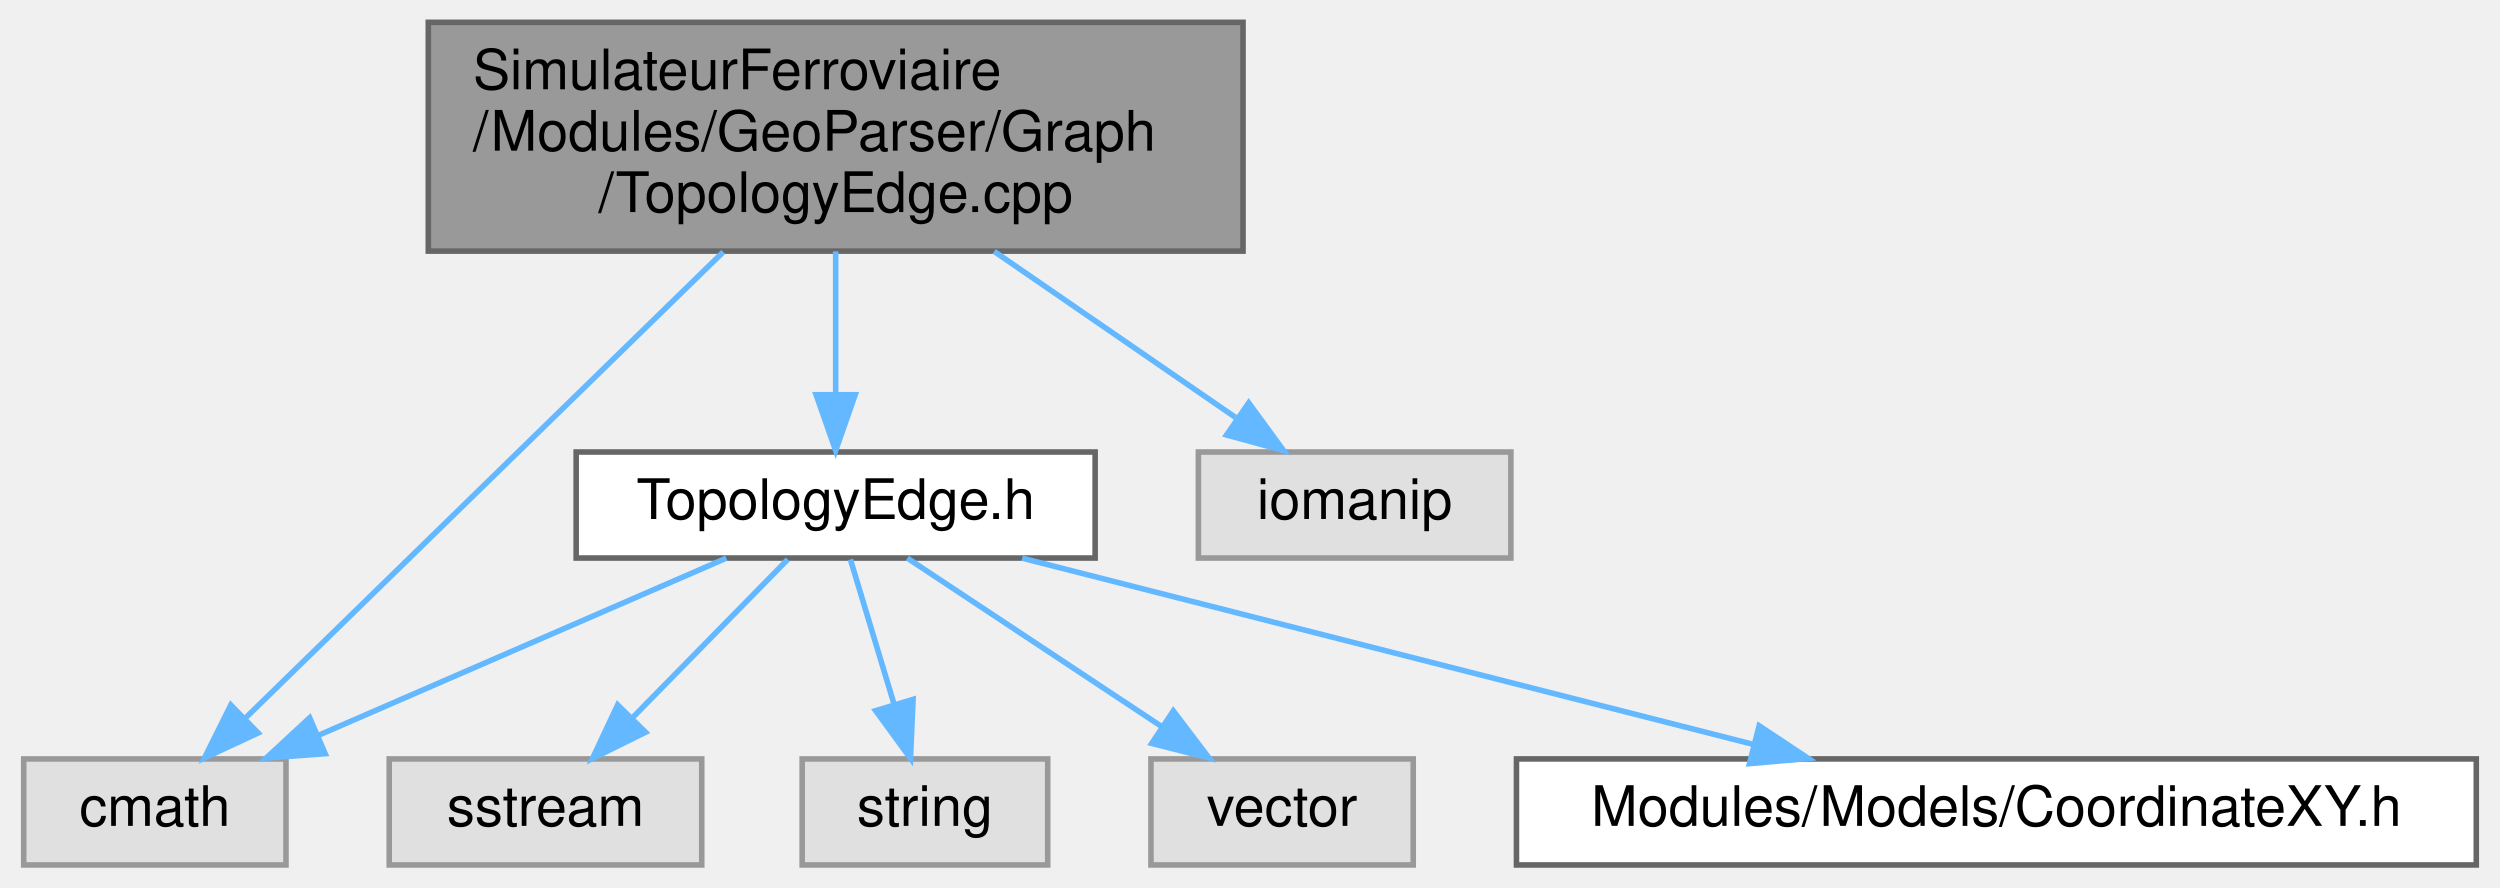
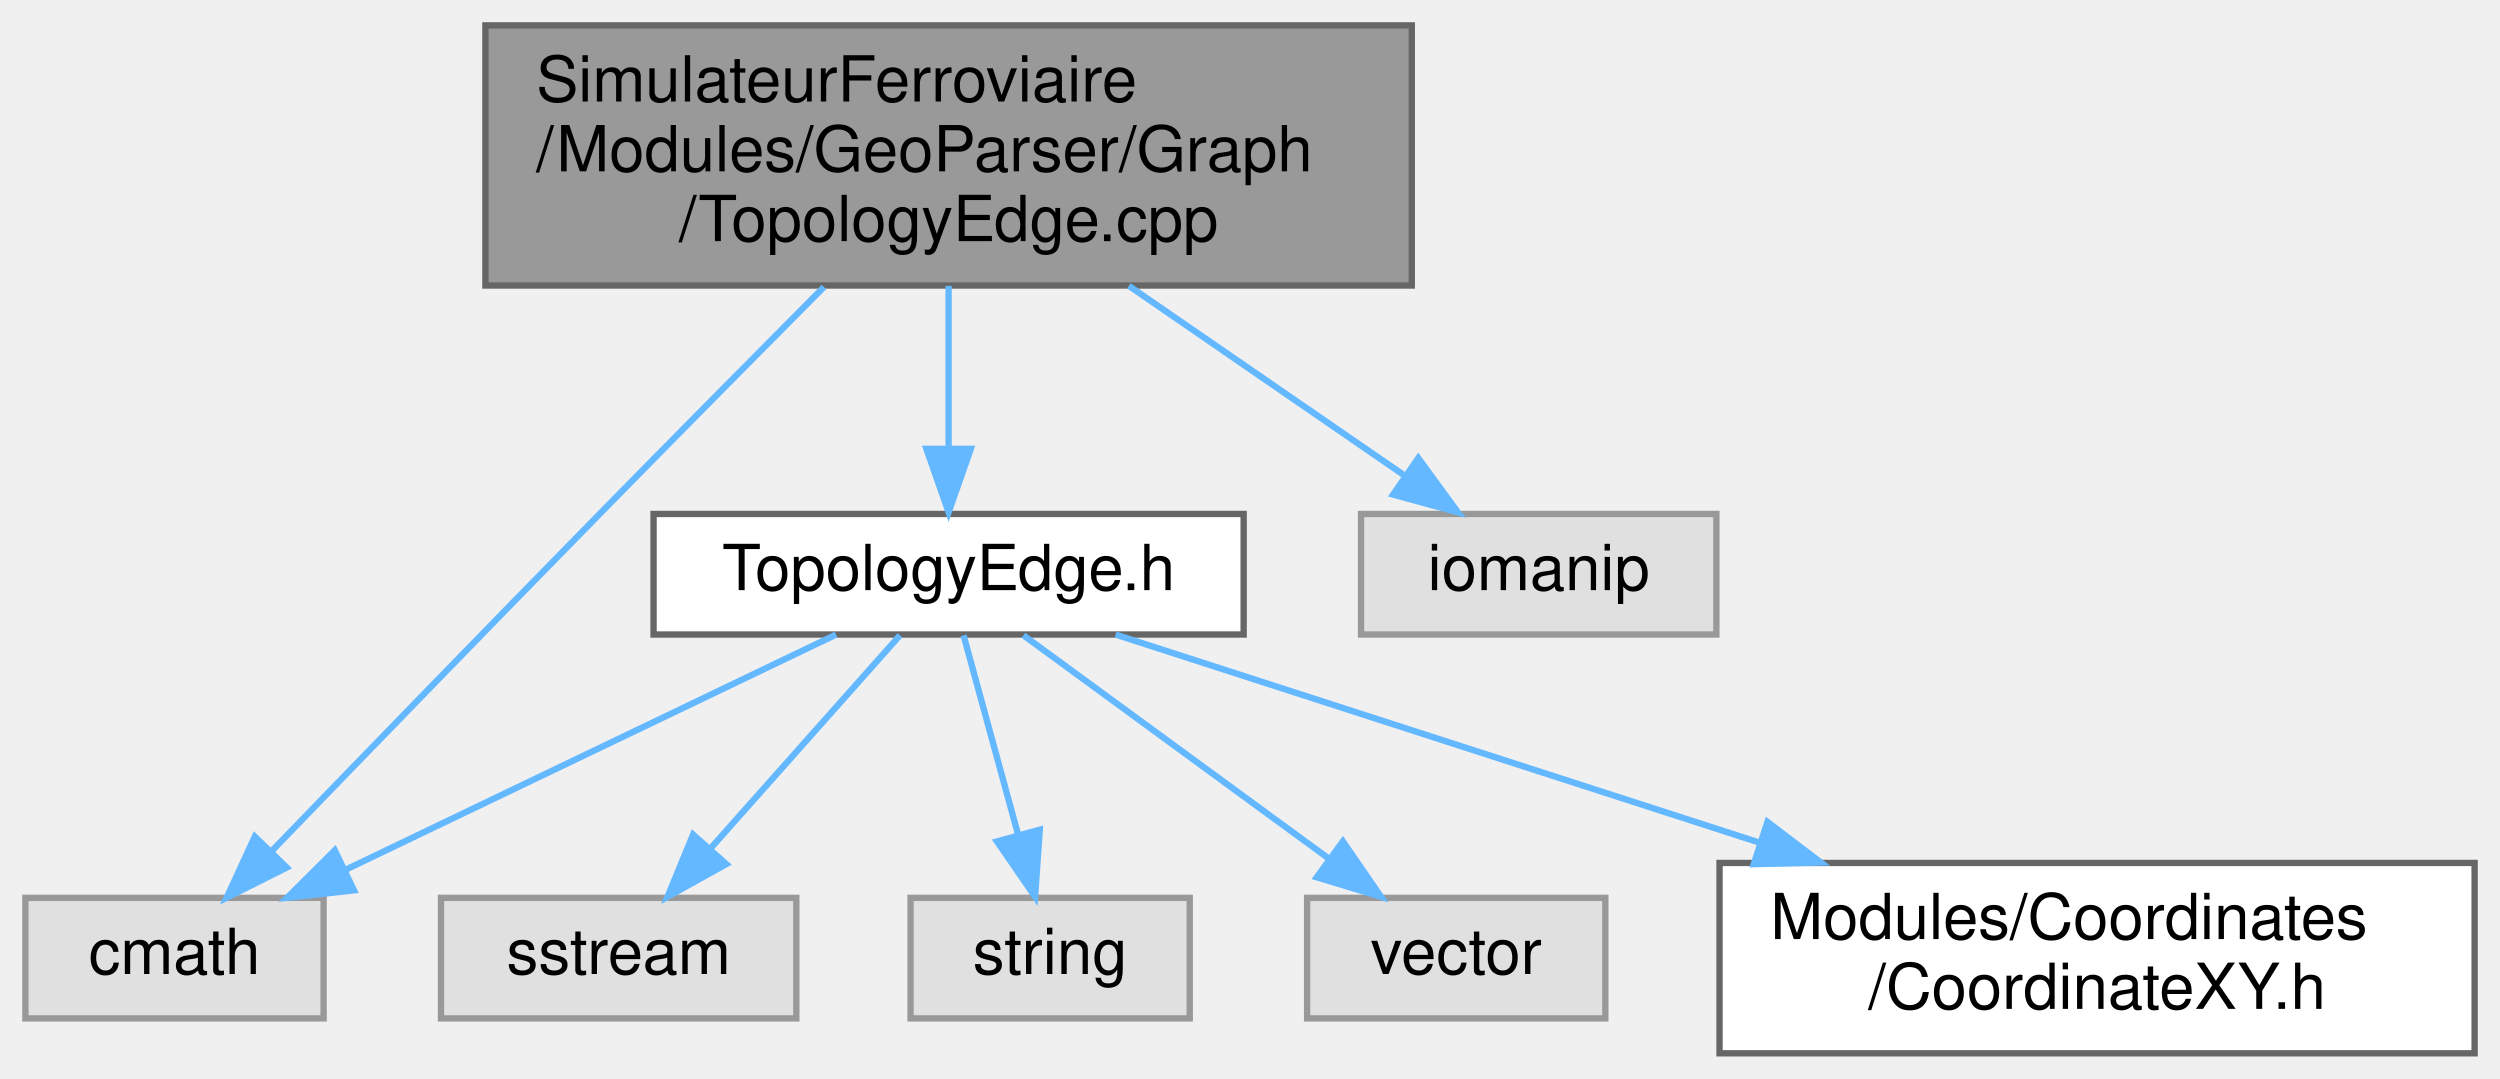
- <svg xmlns="http://www.w3.org/2000/svg" xmlns:xlink="http://www.w3.org/1999/xlink" width="448pt" height="159pt" viewBox="0.00 0.00 447.50 159.00">
-   <g id="graph0" class="graph" transform="scale(1 1) rotate(0) translate(4 155)">
+ <svg xmlns="http://www.w3.org/2000/svg" xmlns:xlink="http://www.w3.org/1999/xlink" width="394pt" height="170pt" viewBox="0.00 0.00 394.00 170.00">
+   <g id="graph0" class="graph" transform="scale(1 1) rotate(0) translate(4 166)">
    <g id="Node000001" class="node">
      <g id="a_Node000001">
        <a xlink:title="Implémentation de l'arête du graphe planaire.">
-           <polygon fill="#999999" stroke="#666666" points="218.5,-151 72.5,-151 72.5,-110 218.5,-110 218.5,-151" />
-           <text text-anchor="start" x="80.5" y="-139" font-family="Helvetica,sans-Serif" font-size="10.00">SimulateurFerroviaire</text>
-           <text text-anchor="start" x="80.5" y="-128" font-family="Helvetica,sans-Serif" font-size="10.00">/Modules/GeoParser/Graph</text>
-           <text text-anchor="middle" x="145.5" y="-117" font-family="Helvetica,sans-Serif" font-size="10.00">/TopologyEdge.cpp</text>
+           <polygon fill="#999999" stroke="#666666" points="218.5,-162 72.5,-162 72.5,-121 218.5,-121 218.5,-162" />
+           <text text-anchor="start" x="80.5" y="-150" font-family="Helvetica,sans-Serif" font-size="10.00">SimulateurFerroviaire</text>
+           <text text-anchor="start" x="80.5" y="-139" font-family="Helvetica,sans-Serif" font-size="10.00">/Modules/GeoParser/Graph</text>
+           <text text-anchor="middle" x="145.5" y="-128" font-family="Helvetica,sans-Serif" font-size="10.00">/TopologyEdge.cpp</text>
        </a>
      </g>
    </g>
    <g id="Node000002" class="node">
      <g id="a_Node000002">
        <a xlink:href="TopologyEdge_8h.html" target="_top" xlink:title="Arête non-orientée du graphe planaire de topologie ferroviaire.">
-           <polygon fill="white" stroke="#666666" points="192,-74 99,-74 99,-55 192,-55 192,-74" />
-           <text text-anchor="middle" x="145.5" y="-62" font-family="Helvetica,sans-Serif" font-size="10.00">TopologyEdge.h</text>
+           <polygon fill="white" stroke="#666666" points="192,-85 99,-85 99,-66 192,-66 192,-85" />
+           <text text-anchor="middle" x="145.5" y="-73" font-family="Helvetica,sans-Serif" font-size="10.00">TopologyEdge.h</text>
        </a>
      </g>
    </g>
    <g id="edge1_Node000001_Node000002" class="edge">
      <g id="a_edge1_Node000001_Node000002">
        <a xlink:title=" ">
-           <path fill="none" stroke="#63b8ff" d="M145.5,-109.95C145.5,-101.85 145.5,-92.5 145.5,-84.47" />
-           <polygon fill="#63b8ff" stroke="#63b8ff" points="149,-84.26 145.5,-74.26 142,-84.26 149,-84.26" />
+           <path fill="none" stroke="#63b8ff" d="M145.5,-120.95C145.5,-112.85 145.5,-103.5 145.5,-95.47" />
+           <polygon fill="#63b8ff" stroke="#63b8ff" points="149,-95.26 145.5,-85.26 142,-95.26 149,-95.26" />
        </a>
      </g>
    </g>
    <g id="Node000003" class="node">
      <g id="a_Node000003">
        <a xlink:title=" ">
-           <polygon fill="#e0e0e0" stroke="#999999" points="47,-19 0,-19 0,0 47,0 47,-19" />
-           <text text-anchor="middle" x="23.5" y="-7" font-family="Helvetica,sans-Serif" font-size="10.00">cmath</text>
+           <polygon fill="#e0e0e0" stroke="#999999" points="47,-24.5 0,-24.5 0,-5.5 47,-5.5 47,-24.5" />
+           <text text-anchor="middle" x="23.5" y="-12.5" font-family="Helvetica,sans-Serif" font-size="10.00">cmath</text>
        </a>
      </g>
    </g>
    <g id="edge7_Node000001_Node000003" class="edge">
      <g id="a_edge7_Node000001_Node000003">
        <a xlink:title=" ">
-           <path fill="none" stroke="#63b8ff" d="M125.35,-109.85C101.36,-86.45 61.77,-47.83 39.68,-26.28" />
-           <polygon fill="#63b8ff" stroke="#63b8ff" points="42,-23.65 32.39,-19.18 37.11,-28.66 42,-23.65" />
+           <path fill="none" stroke="#63b8ff" d="M125.85,-120.77C115.34,-110.19 102.18,-96.91 90.5,-85 72.71,-66.87 52.4,-45.92 38.85,-31.9" />
+           <polygon fill="#63b8ff" stroke="#63b8ff" points="41.19,-29.28 31.72,-24.53 36.16,-34.15 41.19,-29.28" />
        </a>
      </g>
    </g>
    <g id="Node000008" class="node">
      <g id="a_Node000008">
        <a xlink:title=" ">
-           <polygon fill="#e0e0e0" stroke="#999999" points="266.5,-74 210.5,-74 210.5,-55 266.5,-55 266.5,-74" />
-           <text text-anchor="middle" x="238.5" y="-62" font-family="Helvetica,sans-Serif" font-size="10.00">iomanip</text>
+           <polygon fill="#e0e0e0" stroke="#999999" points="266.5,-85 210.5,-85 210.5,-66 266.5,-66 266.5,-85" />
+           <text text-anchor="middle" x="238.5" y="-73" font-family="Helvetica,sans-Serif" font-size="10.00">iomanip</text>
        </a>
      </g>
    </g>
    <g id="edge8_Node000001_Node000008" class="edge">
      <g id="a_edge8_Node000001_Node000008">
        <a xlink:title=" ">
-           <path fill="none" stroke="#63b8ff" d="M173.91,-109.95C187.84,-100.37 204.33,-89.02 217.16,-80.19" />
-           <polygon fill="#63b8ff" stroke="#63b8ff" points="219.52,-82.81 225.77,-74.26 215.55,-77.05 219.52,-82.81" />
+           <path fill="none" stroke="#63b8ff" d="M173.91,-120.95C187.84,-111.37 204.33,-100.02 217.16,-91.19" />
+           <polygon fill="#63b8ff" stroke="#63b8ff" points="219.52,-93.81 225.77,-85.26 215.55,-88.05 219.52,-93.81" />
        </a>
      </g>
    </g>
    <g id="edge2_Node000002_Node000003" class="edge">
      <g id="a_edge2_Node000002_Node000003">
        <a xlink:title=" ">
-           <path fill="none" stroke="#63b8ff" d="M125.9,-54.98C106.18,-46.42 75.55,-33.11 52.92,-23.28" />
-           <polygon fill="#63b8ff" stroke="#63b8ff" points="54.02,-19.94 43.46,-19.17 51.24,-26.37 54.02,-19.94" />
+           <path fill="none" stroke="#63b8ff" d="M127.76,-65.99C107.43,-56.25 73.89,-40.16 50.36,-28.88" />
+           <polygon fill="#63b8ff" stroke="#63b8ff" points="51.79,-25.68 41.26,-24.52 48.76,-32 51.79,-25.68" />
        </a>
      </g>
    </g>
    <g id="Node000004" class="node">
      <g id="a_Node000004">
        <a xlink:title=" ">
-           <polygon fill="#e0e0e0" stroke="#999999" points="121.5,-19 65.5,-19 65.5,0 121.5,0 121.5,-19" />
-           <text text-anchor="middle" x="93.5" y="-7" font-family="Helvetica,sans-Serif" font-size="10.00">sstream</text>
+           <polygon fill="#e0e0e0" stroke="#999999" points="121.5,-24.5 65.5,-24.5 65.5,-5.5 121.5,-5.5 121.5,-24.5" />
+           <text text-anchor="middle" x="93.5" y="-12.5" font-family="Helvetica,sans-Serif" font-size="10.00">sstream</text>
        </a>
      </g>
    </g>
    <g id="edge3_Node000002_Node000004" class="edge">
      <g id="a_edge3_Node000002_Node000004">
        <a xlink:title=" ">
-           <path fill="none" stroke="#63b8ff" d="M136.91,-54.75C129.34,-47.03 118.12,-35.6 108.99,-26.28" />
-           <polygon fill="#63b8ff" stroke="#63b8ff" points="111.43,-23.78 101.93,-19.09 106.43,-28.68 111.43,-23.78" />
+           <path fill="none" stroke="#63b8ff" d="M137.83,-65.87C129.99,-57.05 117.64,-43.16 107.96,-32.27" />
+           <polygon fill="#63b8ff" stroke="#63b8ff" points="110.46,-29.82 101.2,-24.67 105.23,-34.47 110.46,-29.82" />
        </a>
      </g>
    </g>
    <g id="Node000005" class="node">
      <g id="a_Node000005">
        <a xlink:title=" ">
-           <polygon fill="#e0e0e0" stroke="#999999" points="183.5,-19 139.5,-19 139.5,0 183.5,0 183.5,-19" />
-           <text text-anchor="middle" x="161.5" y="-7" font-family="Helvetica,sans-Serif" font-size="10.00">string</text>
+           <polygon fill="#e0e0e0" stroke="#999999" points="183.5,-24.5 139.5,-24.5 139.5,-5.5 183.5,-5.5 183.5,-24.5" />
+           <text text-anchor="middle" x="161.5" y="-12.5" font-family="Helvetica,sans-Serif" font-size="10.00">string</text>
        </a>
      </g>
    </g>
    <g id="edge4_Node000002_Node000005" class="edge">
      <g id="a_edge4_Node000002_Node000005">
        <a xlink:title=" ">
-           <path fill="none" stroke="#63b8ff" d="M148.14,-54.75C150.26,-47.72 153.31,-37.62 155.96,-28.84" />
-           <polygon fill="#63b8ff" stroke="#63b8ff" points="159.37,-29.67 158.91,-19.09 152.67,-27.65 159.37,-29.67" />
+           <path fill="none" stroke="#63b8ff" d="M147.86,-65.87C150.11,-57.66 153.56,-45.04 156.43,-34.55" />
+           <polygon fill="#63b8ff" stroke="#63b8ff" points="159.87,-35.24 159.13,-24.67 153.12,-33.39 159.87,-35.24" />
        </a>
      </g>
    </g>
    <g id="Node000006" class="node">
      <g id="a_Node000006">
        <a xlink:title=" ">
-           <polygon fill="#e0e0e0" stroke="#999999" points="249,-19 202,-19 202,0 249,0 249,-19" />
-           <text text-anchor="middle" x="225.5" y="-7" font-family="Helvetica,sans-Serif" font-size="10.00">vector</text>
+           <polygon fill="#e0e0e0" stroke="#999999" points="249,-24.5 202,-24.5 202,-5.5 249,-5.5 249,-24.5" />
+           <text text-anchor="middle" x="225.5" y="-12.5" font-family="Helvetica,sans-Serif" font-size="10.00">vector</text>
        </a>
      </g>
    </g>
    <g id="edge5_Node000002_Node000006" class="edge">
      <g id="a_edge5_Node000002_Node000006">
        <a xlink:title=" ">
-           <path fill="none" stroke="#63b8ff" d="M158.35,-54.98C170.64,-46.84 189.41,-34.41 203.98,-24.76" />
-           <polygon fill="#63b8ff" stroke="#63b8ff" points="206.01,-27.61 212.41,-19.17 202.14,-21.78 206.01,-27.61" />
+           <path fill="none" stroke="#63b8ff" d="M157.3,-65.87C169.95,-56.62 190.24,-41.78 205.41,-30.69" />
+           <polygon fill="#63b8ff" stroke="#63b8ff" points="207.64,-33.4 213.65,-24.67 203.51,-27.74 207.64,-33.4" />
        </a>
      </g>
    </g>
    <g id="Node000007" class="node">
      <g id="a_Node000007">
        <a xlink:href="CoordinateXY_8h.html" target="_top" xlink:title="Représentation d'une coordonnée plane en mètres (système métrique UTM).">
-           <polygon fill="white" stroke="#666666" points="439.5,-19 267.5,-19 267.5,0 439.5,0 439.5,-19" />
-           <text text-anchor="middle" x="353.5" y="-7" font-family="Helvetica,sans-Serif" font-size="10.00">Modules/Models/CoordinateXY.h</text>
+           <polygon fill="white" stroke="#666666" points="386,-30 267,-30 267,0 386,0 386,-30" />
+           <text text-anchor="start" x="275" y="-18" font-family="Helvetica,sans-Serif" font-size="10.00">Modules/Coordinates</text>
+           <text text-anchor="middle" x="326.5" y="-7" font-family="Helvetica,sans-Serif" font-size="10.00">/CoordinateXY.h</text>
        </a>
      </g>
    </g>
    <g id="edge6_Node000002_Node000007" class="edge">
      <g id="a_edge6_Node000002_Node000007">
        <a xlink:title=" ">
-           <path fill="none" stroke="#63b8ff" d="M178.92,-54.98C214.44,-45.93 270.77,-31.58 309.8,-21.64" />
-           <polygon fill="#63b8ff" stroke="#63b8ff" points="310.99,-24.94 319.82,-19.08 309.26,-18.16 310.99,-24.94" />
+           <path fill="none" stroke="#63b8ff" d="M171.82,-65.99C198.32,-57.43 239.96,-43.97 273.36,-33.18" />
+           <polygon fill="#63b8ff" stroke="#63b8ff" points="274.55,-36.47 282.98,-30.06 272.39,-29.81 274.55,-36.47" />
        </a>
      </g>
    </g>
  </g>
</svg>
